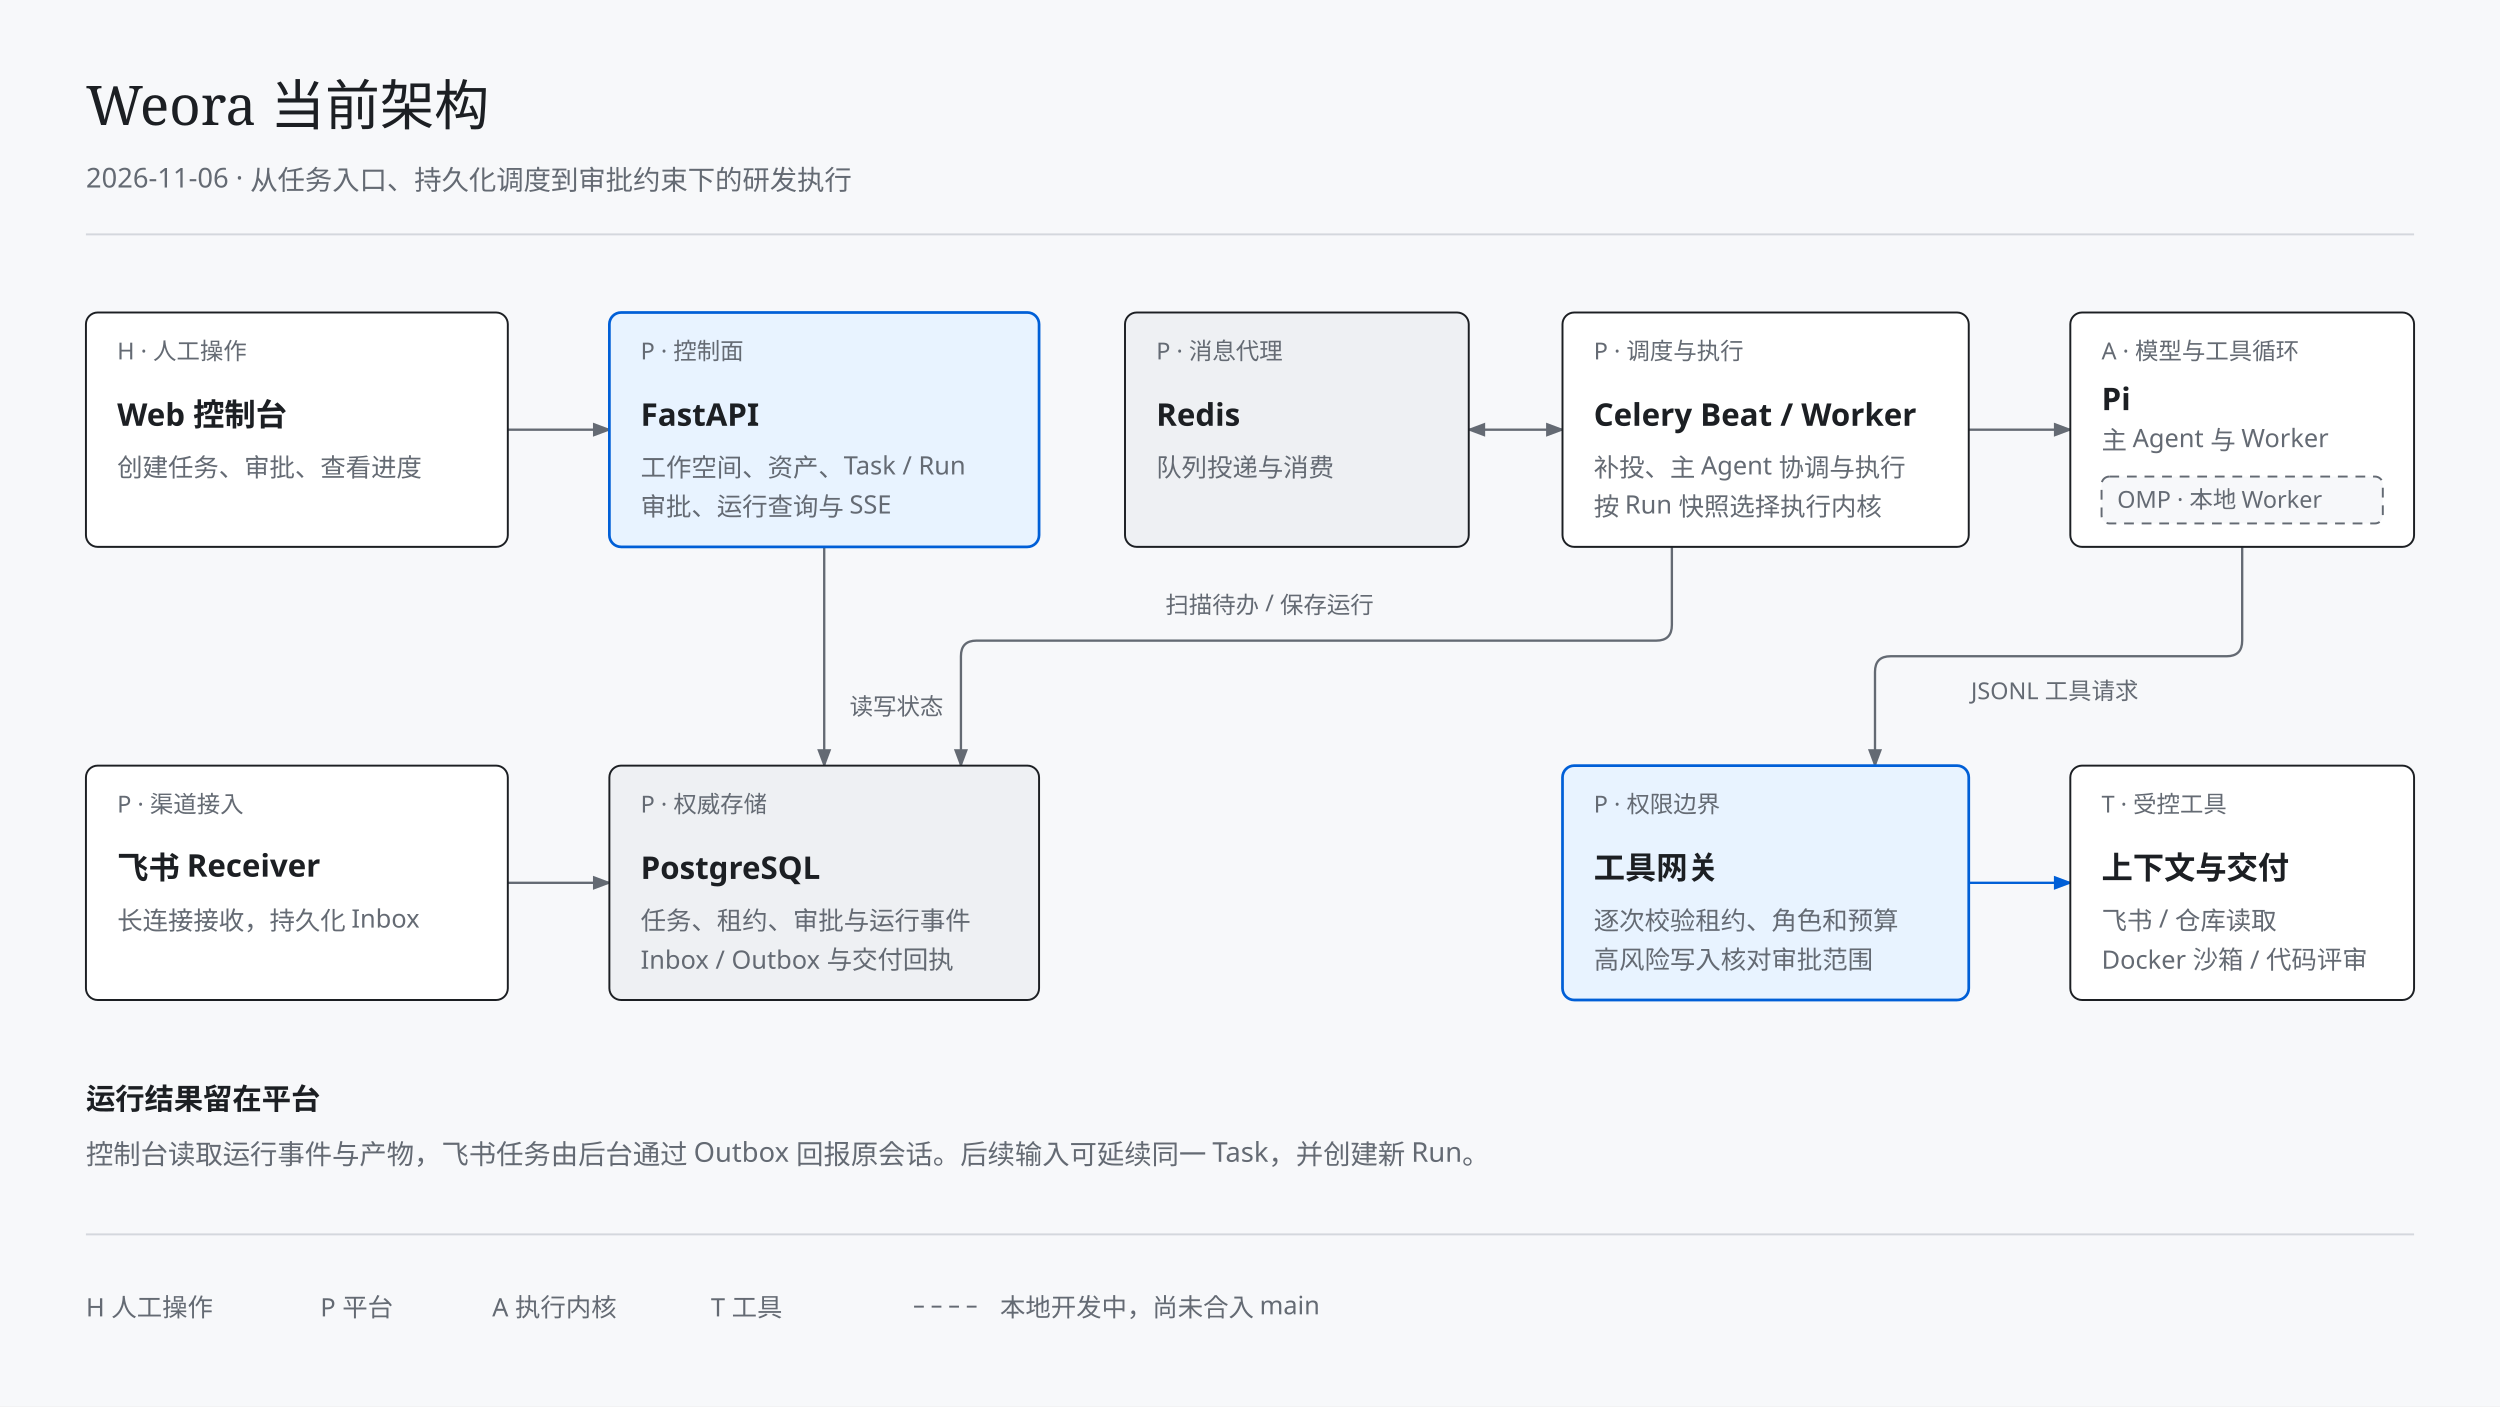
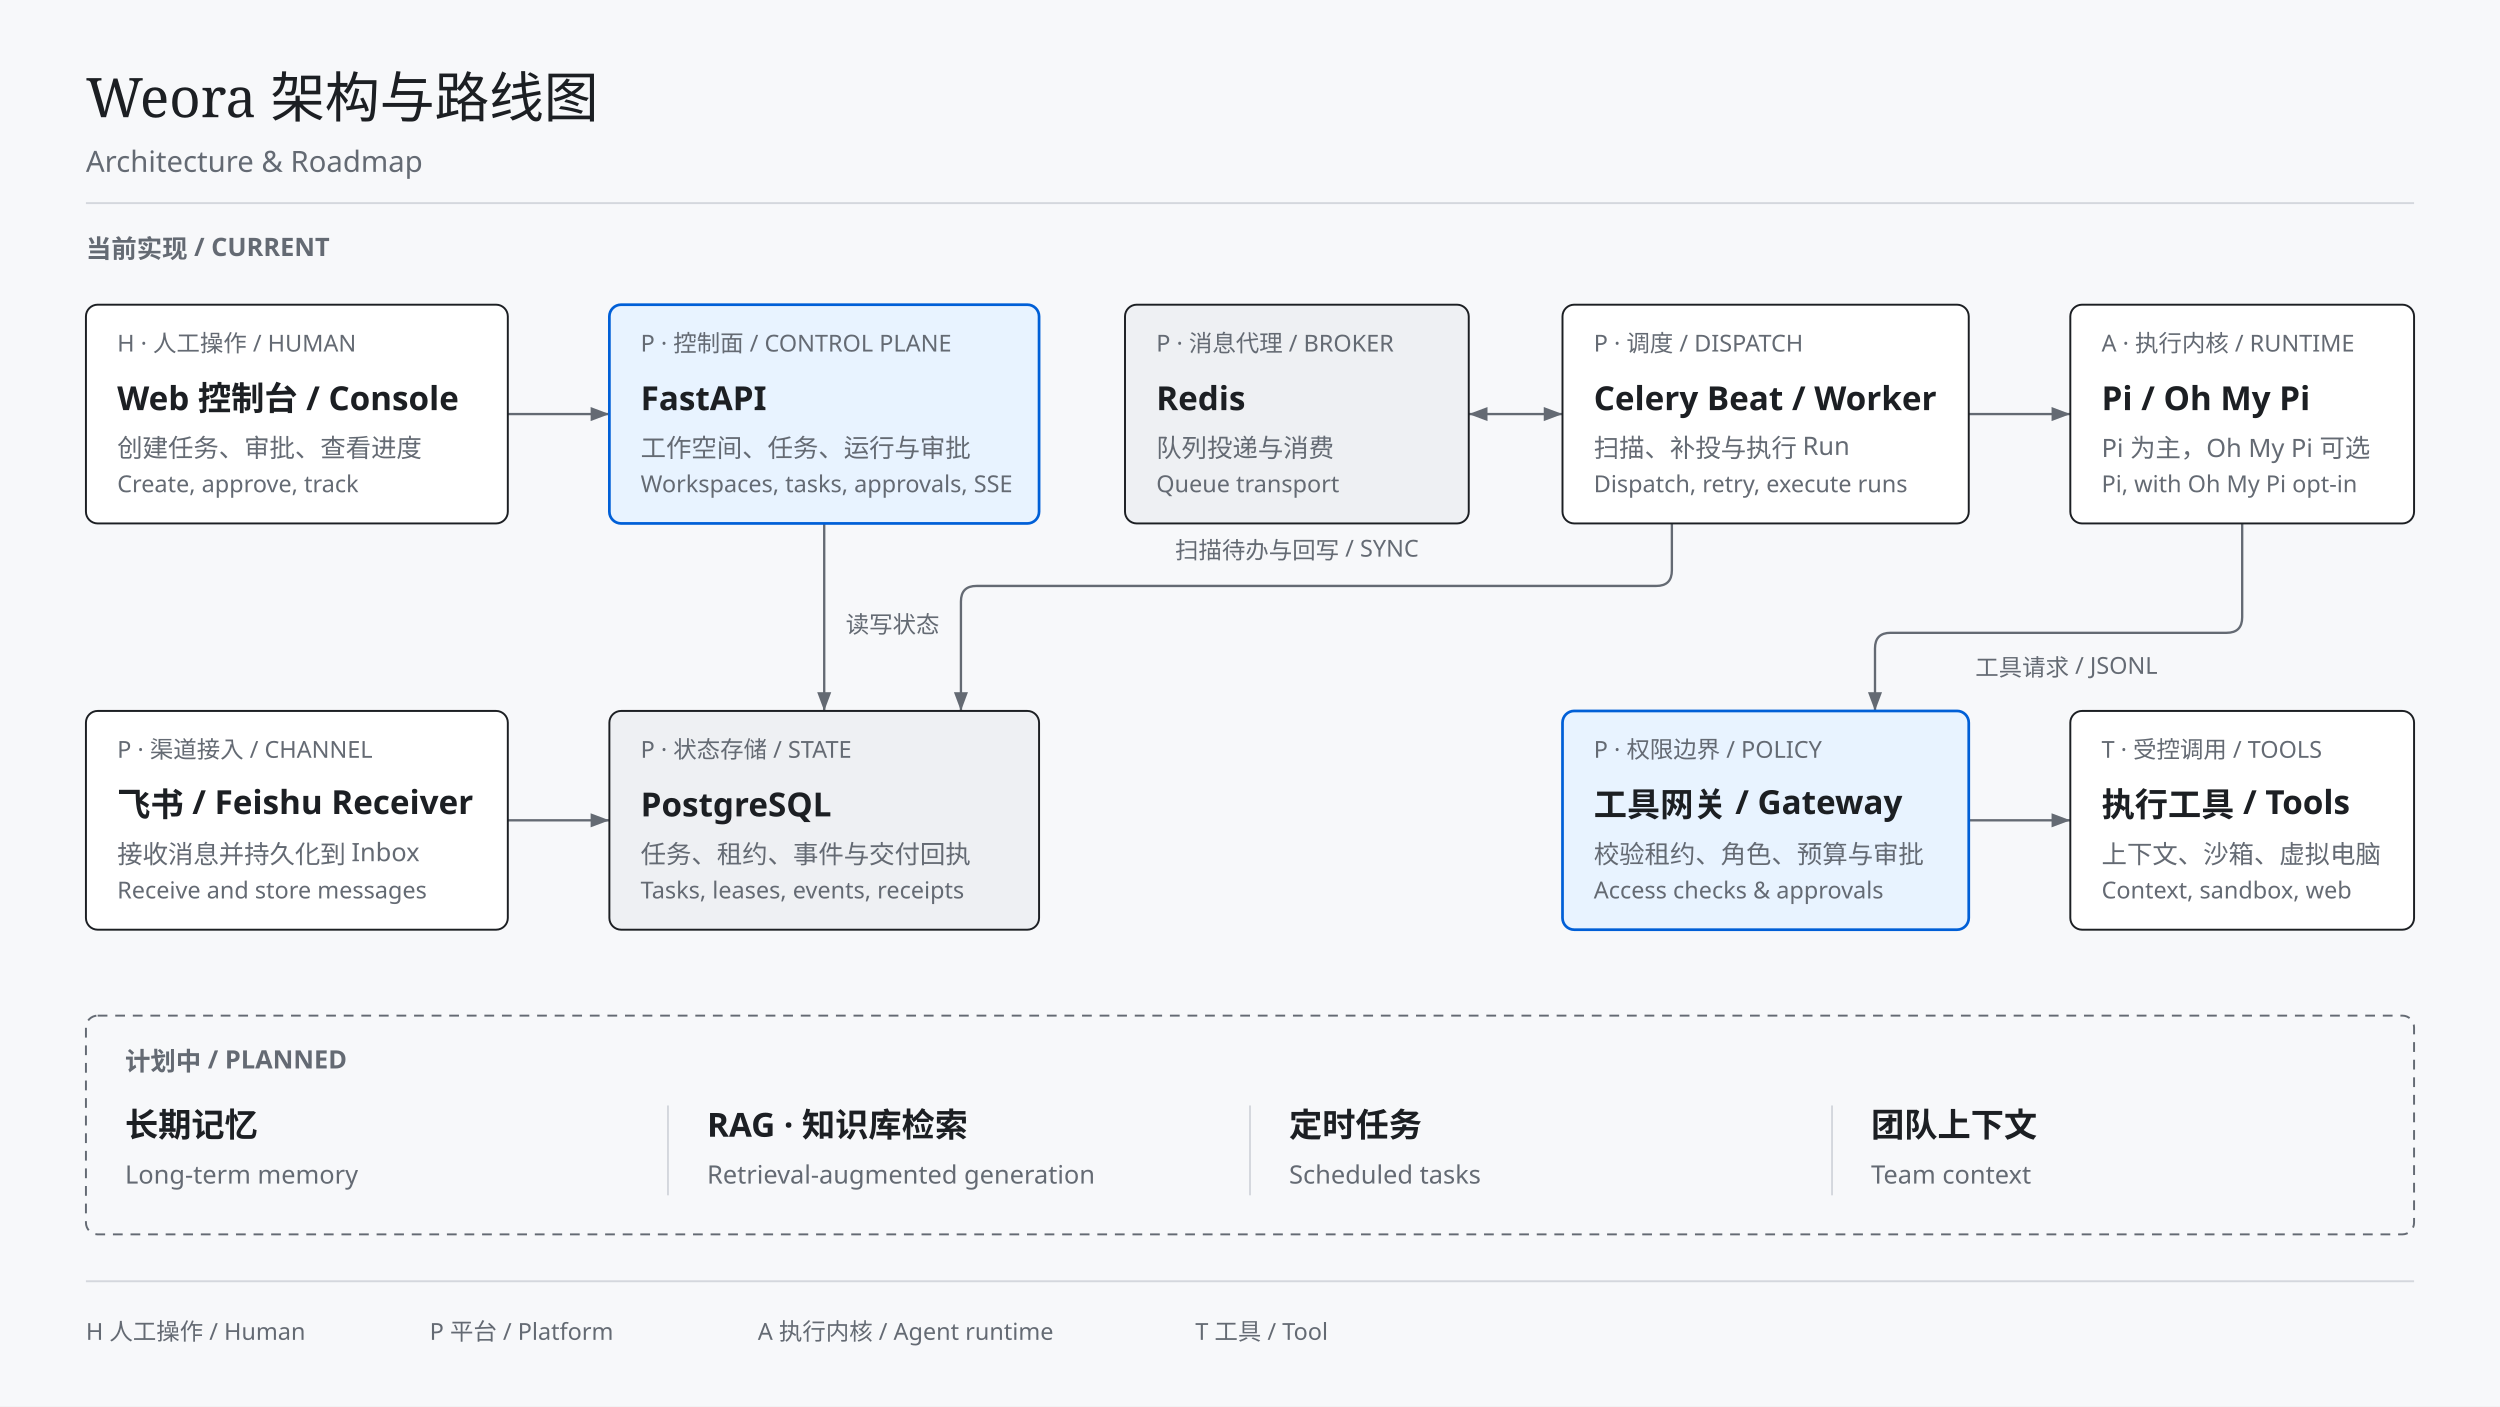
<svg xmlns="http://www.w3.org/2000/svg" viewBox="0 0 1280 720" role="img" aria-labelledby="weora-current-architecture-title weora-current-architecture-desc" id="weora-current-architecture-root">
  <defs>
    <style>#weora-current-architecture-root { color: #1c1f23; font-family: 'Geist', Aptos, 'Segoe UI Variable', 'PingFang SC', 'Microsoft YaHei', sans-serif; }
      #weora-current-architecture-root .diagram-container { overflow-x: auto; }
      #weora-current-architecture-root .diagram-container { overflow-x: visible; }</style>
-     <marker id="weora-current-architecture-arrow" markerWidth="8" markerHeight="6" refX="7" refY="3" orient="auto-start-reverse">
+     <marker id="weora-current-architecture-arrow" markerWidth="8" markerHeight="6" refX="8" refY="3" orient="auto-start-reverse">
      <path d="M 0 0 L 8 3 L 0 6 Z" fill="#646a73" />
-     </marker>
-     <marker id="weora-current-architecture-arrow-blue" markerWidth="8" markerHeight="6" refX="7" refY="3" orient="auto">
-       <path d="M 0 0 L 8 3 L 0 6 Z" fill="#005fd7" />
    </marker>
  </defs>
  <rect width="1280" height="720" fill="#f7f8fa" />
  <g font-family="'Geist', Aptos, 'Segoe UI Variable', 'PingFang SC', 'Microsoft YaHei', sans-serif" fill="#1c1f23">
-     <text x="44" y="64" font-size="28" font-family="'Instrument Serif', 'Noto Serif', 'Songti SC', SimSun, serif">Weora 当前架构</text>
-     <text x="44" y="96" font-size="14" fill="#646a73">2026-11-06 · 从任务入口、持久化调度到审批约束下的研发执行</text>
-     <path d="M 44 120 H 1236" stroke="#d4d7dd" />
+     <text x="44" y="60" font-size="28" font-family="'Instrument Serif', 'Noto Serif', 'Songti SC', SimSun, serif">Weora 架构与路线图</text>
+     <text x="44" y="88" font-size="15" fill="#646a73">Architecture &amp; Roadmap</text>
+     <path d="M 44 104 H 1236" stroke="#d4d7dd" />
+     <text x="44" y="132" font-size="13" font-weight="600" fill="#646a73">当前实现 / CURRENT</text>
    <g fill="none" stroke="#646a73" stroke-width="1.2" marker-end="url(#weora-current-architecture-arrow)">
-       <path d="M 260 220 H 312" />
-       <path d="M 260 452 H 312" />
-       <path d="M 422 280 V 392" />
-       <path d="M 856 280 V 320 Q 856 328 848 328 H 500 Q 492 328 492 336 V 392" />
-       <path d="M 752 220 H 800" marker-start="url(#weora-current-architecture-arrow)" />
-       <path d="M 1008 220 H 1060" />
-       <path d="M 1148 280 V 328 Q 1148 336 1140 336 H 968 Q 960 336 960 344 V 392" />
-       <path d="M 1008 452 H 1060" stroke="#005fd7" marker-end="url(#weora-current-architecture-arrow-blue)" />
+       <path d="M 260 212 H 312" />
+       <path d="M 260 420 H 312" />
+       <path d="M 422 268 V 364" />
+       <path d="M 856 268 V 292 Q 856 300 848 300 H 500 Q 492 300 492 308 V 364" />
+       <path d="M 752 212 H 800" marker-start="url(#weora-current-architecture-arrow)" />
+       <path d="M 1008 212 H 1060" />
+       <path d="M 1148 268 V 316 Q 1148 324 1140 324 H 968 Q 960 324 960 332 V 364" />
+       <path d="M 1008 420 H 1060" />
    </g>
    <g fill="#f7f8fa">
-       <rect x="432" y="352" width="54" height="20" rx="2" />
-       <rect x="584" y="300" width="132" height="20" rx="2" />
-       <rect x="984" y="344" width="136" height="20" rx="2" />
+       <rect x="430" y="310" width="54" height="20" rx="2" />
+       <rect x="588" y="272" width="152" height="20" rx="2" />
+       <rect x="992" y="332" width="132" height="20" rx="2" />
    </g>
    <g fill="#646a73" font-size="12" text-anchor="middle">
-       <text x="459" y="366">读写状态</text>
-       <text x="650" y="314">扫描待办 / 保存运行</text>
-       <text x="1052" y="358">JSONL 工具请求</text>
+       <text x="457" y="324">读写状态</text>
+       <text x="664" y="286">扫描待办与回写 / SYNC</text>
+       <text x="1058" y="346">工具请求 / JSONL</text>
    </g>
    <g data-node-id="console">
-       <rect x="44" y="160" width="216" height="120" rx="6" fill="#ffffff" stroke="#1c1f23" />
-       <text x="60" y="184" font-size="12" fill="#646a73">H · 人工操作</text>
-       <text x="60" y="218" font-size="16" font-weight="600">Web 控制台</text>
-       <text x="60" y="244" font-size="13" fill="#646a73">创建任务、审批、查看进度</text>
+       <rect x="44" y="156" width="216" height="112" rx="6" fill="#ffffff" stroke="#1c1f23" />
+       <text x="60" y="180" font-size="12" fill="#646a73">H · 人工操作 / HUMAN</text>
+       <text x="60" y="210" font-size="17" font-weight="600">Web 控制台 / Console</text>
+       <text x="60" y="234" font-size="13" fill="#646a73">创建任务、审批、查看进度</text>
+       <text x="60" y="252" font-size="12" fill="#646a73">Create, approve, track</text>
    </g>
    <g data-node-id="feishu">
-       <rect x="44" y="392" width="216" height="120" rx="6" fill="#ffffff" stroke="#1c1f23" />
-       <text x="60" y="416" font-size="12" fill="#646a73">P · 渠道接入</text>
-       <text x="60" y="450" font-size="16" font-weight="600">飞书 Receiver</text>
-       <text x="60" y="476" font-size="13" fill="#646a73">长连接接收，持久化 Inbox</text>
+       <rect x="44" y="364" width="216" height="112" rx="6" fill="#ffffff" stroke="#1c1f23" />
+       <text x="60" y="388" font-size="12" fill="#646a73">P · 渠道接入 / CHANNEL</text>
+       <text x="60" y="418" font-size="17" font-weight="600">飞书 / Feishu Receiver</text>
+       <text x="60" y="442" font-size="13" fill="#646a73">接收消息并持久化到 Inbox</text>
+       <text x="60" y="460" font-size="12" fill="#646a73">Receive and store messages</text>
    </g>
    <g data-node-id="api">
-       <rect x="312" y="160" width="220" height="120" rx="6" fill="#e8f3ff" stroke="#005fd7" stroke-width="1.4" />
-       <text x="328" y="184" font-size="12" fill="#646a73">P · 控制面</text>
-       <text x="328" y="218" font-size="16" font-weight="600">FastAPI</text>
-       <text x="328" y="244" font-size="13" fill="#646a73">工作空间、资产、Task / Run</text>
-       <text x="328" y="264" font-size="13" fill="#646a73">审批、运行查询与 SSE</text>
+       <rect x="312" y="156" width="220" height="112" rx="6" fill="#e8f3ff" stroke="#005fd7" stroke-width="1.4" />
+       <text x="328" y="180" font-size="12" fill="#646a73">P · 控制面 / CONTROL PLANE</text>
+       <text x="328" y="210" font-size="17" font-weight="600">FastAPI</text>
+       <text x="328" y="234" font-size="13" fill="#646a73">工作空间、任务、运行与审批</text>
+       <text x="328" y="252" font-size="12" fill="#646a73">Workspaces, tasks, approvals, SSE</text>
    </g>
    <g data-node-id="postgres">
-       <rect x="312" y="392" width="220" height="120" rx="6" fill="#eef0f3" stroke="#1c1f23" />
-       <text x="328" y="416" font-size="12" fill="#646a73">P · 权威存储</text>
-       <text x="328" y="450" font-size="16" font-weight="600">PostgreSQL</text>
-       <text x="328" y="476" font-size="13" fill="#646a73">任务、租约、审批与运行事件</text>
-       <text x="328" y="496" font-size="13" fill="#646a73">Inbox / Outbox 与交付回执</text>
+       <rect x="312" y="364" width="220" height="112" rx="6" fill="#eef0f3" stroke="#1c1f23" />
+       <text x="328" y="388" font-size="12" fill="#646a73">P · 状态存储 / STATE</text>
+       <text x="328" y="418" font-size="17" font-weight="600">PostgreSQL</text>
+       <text x="328" y="442" font-size="13" fill="#646a73">任务、租约、事件与交付回执</text>
+       <text x="328" y="460" font-size="12" fill="#646a73">Tasks, leases, events, receipts</text>
    </g>
    <g data-node-id="redis">
-       <rect x="576" y="160" width="176" height="120" rx="6" fill="#eef0f3" stroke="#1c1f23" />
-       <text x="592" y="184" font-size="12" fill="#646a73">P · 消息代理</text>
-       <text x="592" y="218" font-size="16" font-weight="600">Redis</text>
-       <text x="592" y="244" font-size="13" fill="#646a73">队列投递与消费</text>
+       <rect x="576" y="156" width="176" height="112" rx="6" fill="#eef0f3" stroke="#1c1f23" />
+       <text x="592" y="180" font-size="12" fill="#646a73">P · 消息代理 / BROKER</text>
+       <text x="592" y="210" font-size="17" font-weight="600">Redis</text>
+       <text x="592" y="234" font-size="13" fill="#646a73">队列投递与消费</text>
+       <text x="592" y="252" font-size="12" fill="#646a73">Queue transport</text>
    </g>
    <g data-node-id="celery">
-       <rect x="800" y="160" width="208" height="120" rx="6" fill="#ffffff" stroke="#1c1f23" />
-       <text x="816" y="184" font-size="12" fill="#646a73">P · 调度与执行</text>
-       <text x="816" y="218" font-size="16" font-weight="600">Celery Beat / Worker</text>
-       <text x="816" y="244" font-size="13" fill="#646a73">补投、主 Agent 协调与执行</text>
-       <text x="816" y="264" font-size="13" fill="#646a73">按 Run 快照选择执行内核</text>
+       <rect x="800" y="156" width="208" height="112" rx="6" fill="#ffffff" stroke="#1c1f23" />
+       <text x="816" y="180" font-size="12" fill="#646a73">P · 调度 / DISPATCH</text>
+       <text x="816" y="210" font-size="17" font-weight="600">Celery Beat / Worker</text>
+       <text x="816" y="234" font-size="13" fill="#646a73">扫描、补投与执行 Run</text>
+       <text x="816" y="252" font-size="12" fill="#646a73">Dispatch, retry, execute runs</text>
    </g>
    <g data-node-id="runtime">
-       <rect x="1060" y="160" width="176" height="120" rx="6" fill="#ffffff" stroke="#1c1f23" />
-       <text x="1076" y="184" font-size="12" fill="#646a73">A · 模型与工具循环</text>
-       <text x="1076" y="210" font-size="16" font-weight="600">Pi</text>
-       <text x="1076" y="230" font-size="13" fill="#646a73">主 Agent 与 Worker</text>
-       <rect x="1076" y="244" width="144" height="24" rx="4" fill="#f7f8fa" stroke="#646a73" stroke-dasharray="5 4" />
-       <text x="1084" y="260" font-size="12" fill="#646a73">OMP · 本地 Worker</text>
+       <rect x="1060" y="156" width="176" height="112" rx="6" fill="#ffffff" stroke="#1c1f23" />
+       <text x="1076" y="180" font-size="12" fill="#646a73">A · 执行内核 / RUNTIME</text>
+       <text x="1076" y="210" font-size="17" font-weight="600">Pi / Oh My Pi</text>
+       <text x="1076" y="234" font-size="13" fill="#646a73">Pi 为主，Oh My Pi 可选</text>
+       <text x="1076" y="252" font-size="12" fill="#646a73">Pi, with Oh My Pi opt-in</text>
    </g>
    <g data-node-id="gateway">
-       <rect x="800" y="392" width="208" height="120" rx="6" fill="#e8f3ff" stroke="#005fd7" stroke-width="1.4" />
-       <text x="816" y="416" font-size="12" fill="#646a73">P · 权限边界</text>
-       <text x="816" y="450" font-size="16" font-weight="600">工具网关</text>
-       <text x="816" y="476" font-size="13" fill="#646a73">逐次校验租约、角色和预算</text>
-       <text x="816" y="496" font-size="13" fill="#646a73">高风险写入核对审批范围</text>
+       <rect x="800" y="364" width="208" height="112" rx="6" fill="#e8f3ff" stroke="#005fd7" stroke-width="1.4" />
+       <text x="816" y="388" font-size="12" fill="#646a73">P · 权限边界 / POLICY</text>
+       <text x="816" y="418" font-size="17" font-weight="600">工具网关 / Gateway</text>
+       <text x="816" y="442" font-size="13" fill="#646a73">校验租约、角色、预算与审批</text>
+       <text x="816" y="460" font-size="12" fill="#646a73">Access checks &amp; approvals</text>
    </g>
-     <g data-node-id="delivery">
-       <rect x="1060" y="392" width="176" height="120" rx="6" fill="#ffffff" stroke="#1c1f23" />
-       <text x="1076" y="416" font-size="12" fill="#646a73">T · 受控工具</text>
-       <text x="1076" y="450" font-size="16" font-weight="600">上下文与交付</text>
-       <text x="1076" y="476" font-size="13" fill="#646a73">飞书 / 仓库读取</text>
-       <text x="1076" y="496" font-size="13" fill="#646a73">Docker 沙箱 / 代码评审</text>
+     <g data-node-id="tools">
+       <rect x="1060" y="364" width="176" height="112" rx="6" fill="#ffffff" stroke="#1c1f23" />
+       <text x="1076" y="388" font-size="12" fill="#646a73">T · 受控调用 / TOOLS</text>
+       <text x="1076" y="418" font-size="17" font-weight="600">执行工具 / Tools</text>
+       <text x="1076" y="442" font-size="13" fill="#646a73">上下文、沙箱、虚拟电脑</text>
+       <text x="1076" y="460" font-size="12" fill="#646a73">Context, sandbox, web</text>
    </g>
-     <text x="44" y="568" font-size="15" font-weight="600">运行结果留在平台</text>
-     <text x="44" y="596" font-size="14" fill="#646a73">控制台读取运行事件与产物，飞书任务由后台通过 Outbox 回报原会话。后续输入可延续同一 Task，并创建新 Run。</text>
-     <path d="M 44 632 H 1236" stroke="#d4d7dd" />
-     <g font-size="13" fill="#646a73">
-       <text x="44" y="674">H 人工操作</text>
-       <text x="164" y="674">P 平台</text>
-       <text x="252" y="674">A 执行内核</text>
-       <text x="364" y="674">T 工具</text>
-       <path d="M 468 669 H 500" stroke="#646a73" stroke-dasharray="5 4" />
-       <text x="512" y="674">本地开发中，尚未合入 main</text>
+     <g>
+       <rect x="44" y="520" width="1192" height="112" rx="6" fill="#f7f8fa" stroke="#646a73" stroke-dasharray="5 4" />
+       <text x="64" y="548" font-size="13" font-weight="600" fill="#646a73">计划中 / PLANNED</text>
+       <path d="M 342 566 V 612 M 640 566 V 612 M 938 566 V 612" stroke="#d4d7dd" />
+       <g font-size="17" font-weight="600">
+         <text x="64" y="582">长期记忆</text>
+         <text x="362" y="582">RAG · 知识库检索</text>
+         <text x="660" y="582">定时任务</text>
+         <text x="958" y="582">团队上下文</text>
+       </g>
+       <g font-size="13" fill="#646a73">
+         <text x="64" y="606">Long-term memory</text>
+         <text x="362" y="606">Retrieval-augmented generation</text>
+         <text x="660" y="606">Scheduled tasks</text>
+         <text x="958" y="606">Team context</text>
+       </g>
+     </g>
+     <path d="M 44 656 H 1236" stroke="#d4d7dd" />
+     <g font-size="12" fill="#646a73">
+       <text x="44" y="686">H 人工操作 / Human</text>
+       <text x="220" y="686">P 平台 / Platform</text>
+       <text x="388" y="686">A 执行内核 / Agent runtime</text>
+       <text x="612" y="686">T 工具 / Tool</text>
    </g>
  </g>
</svg>
